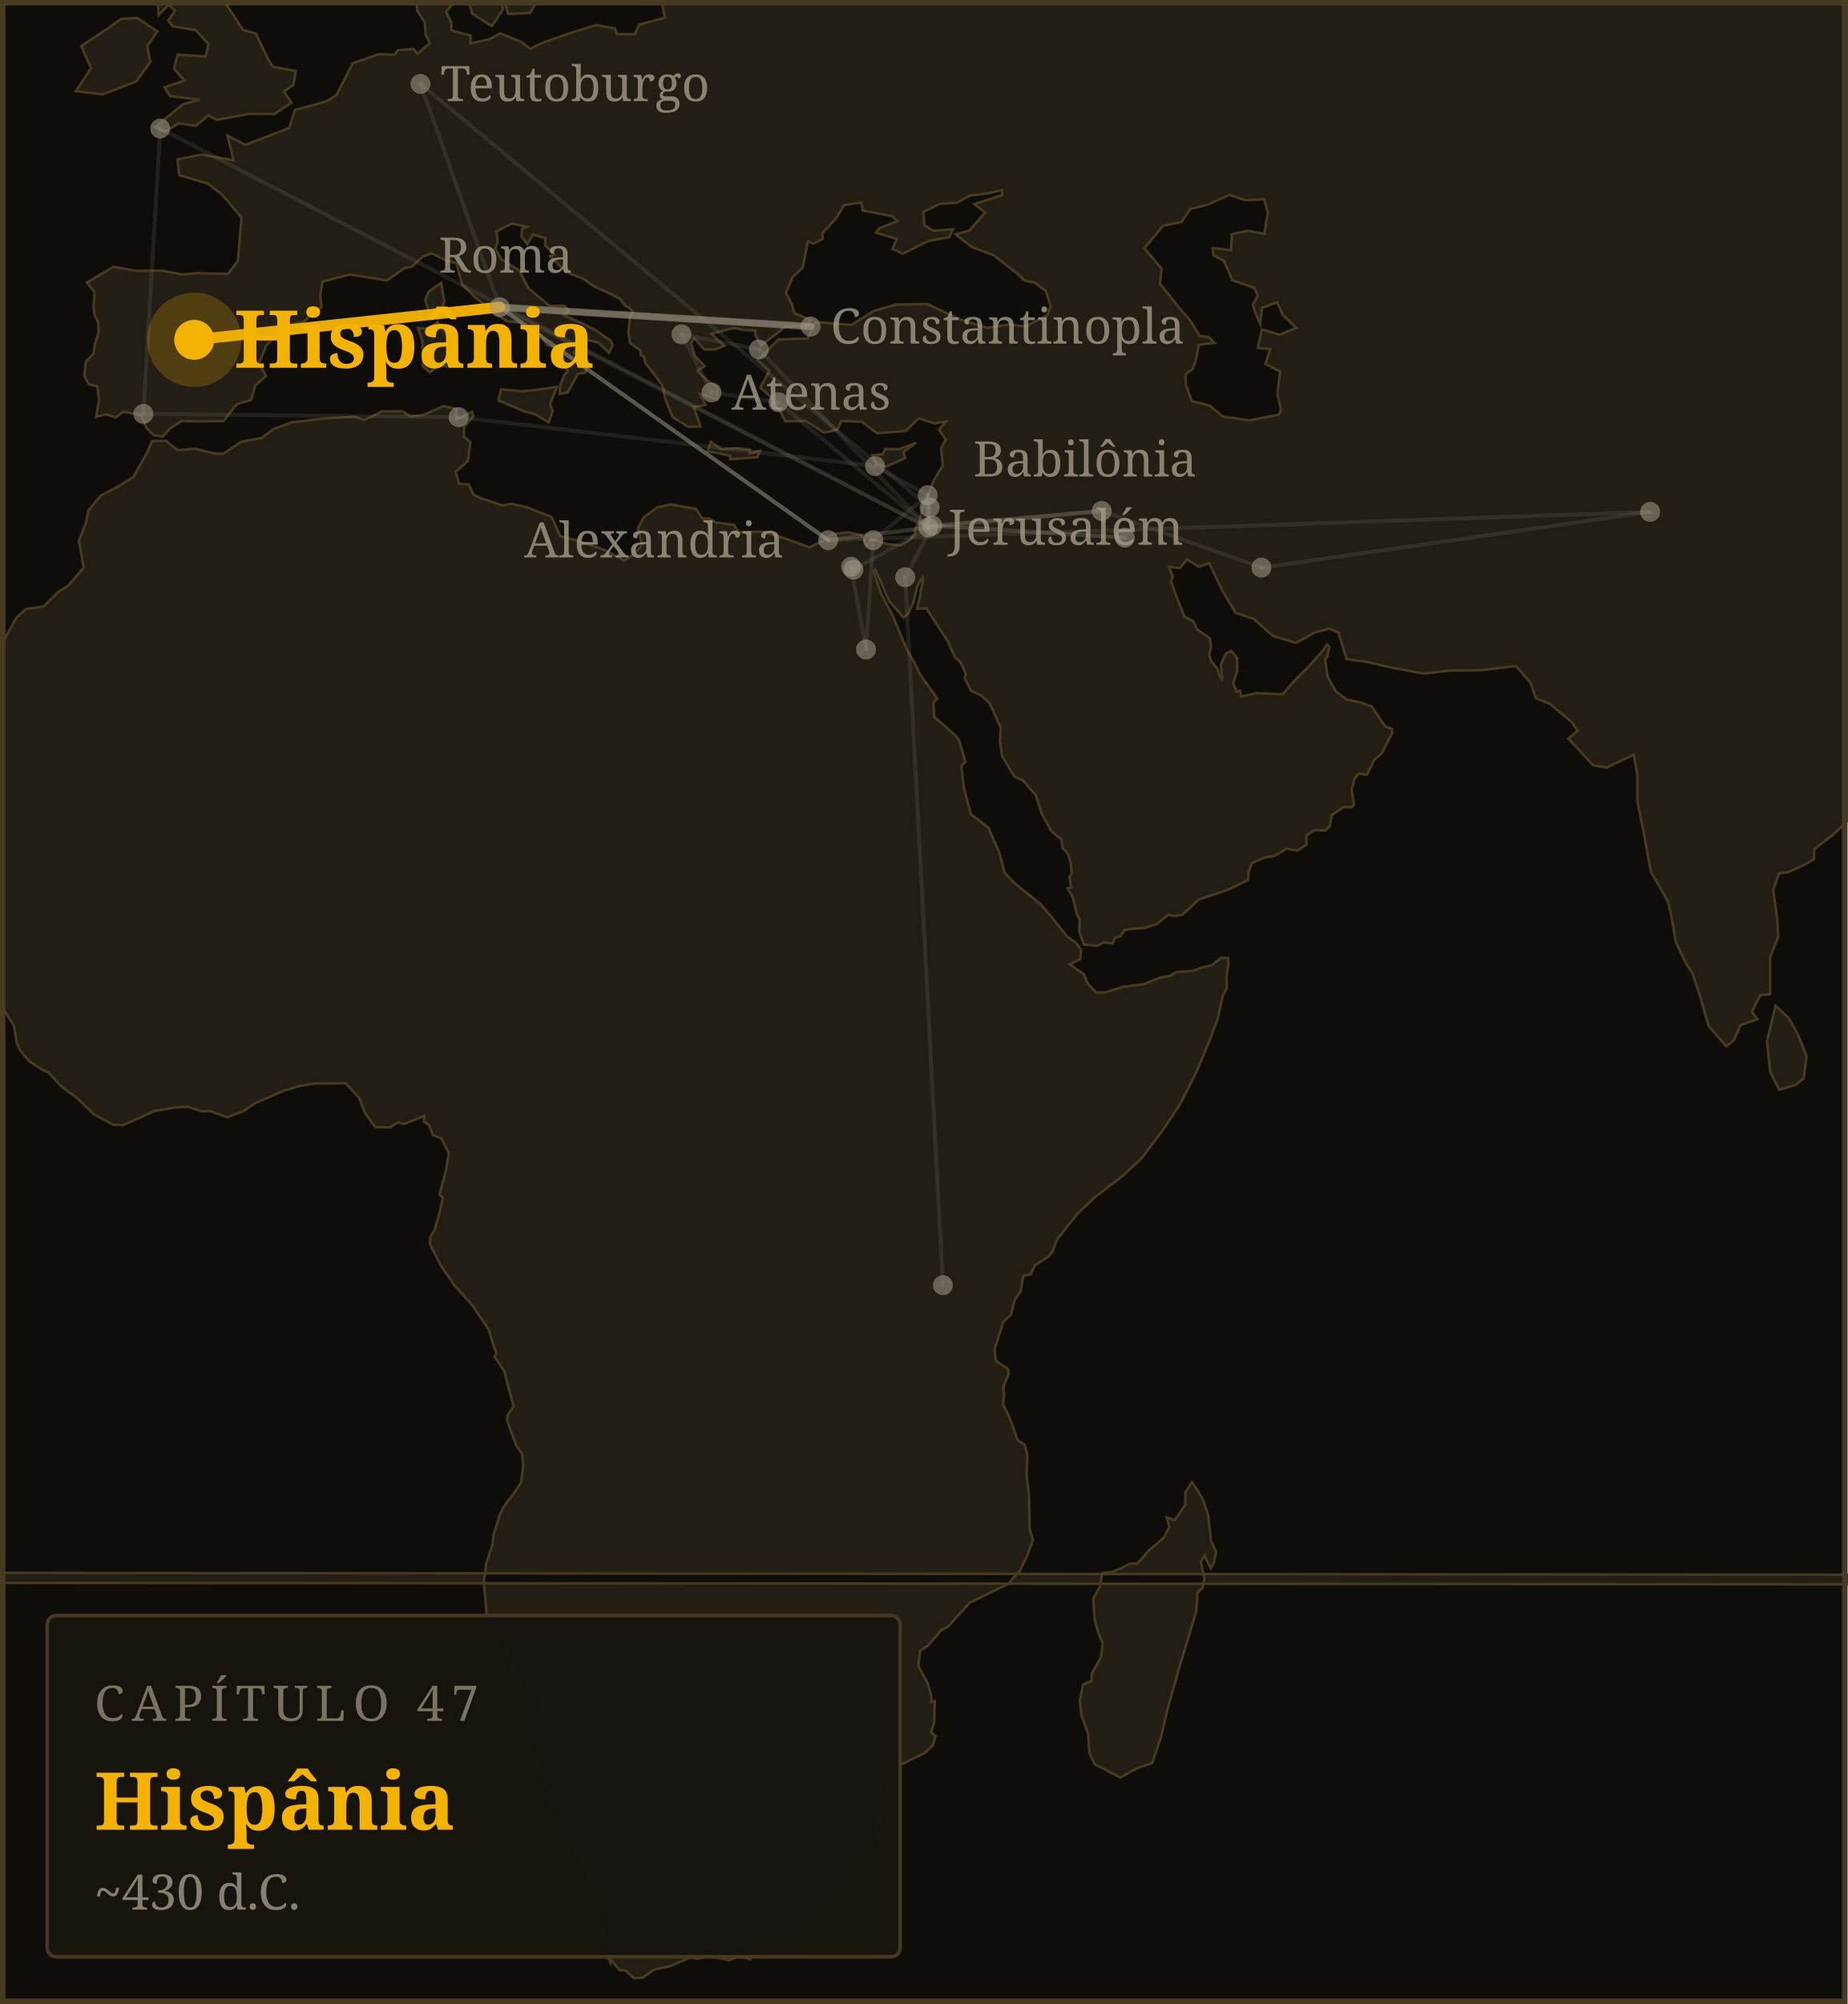
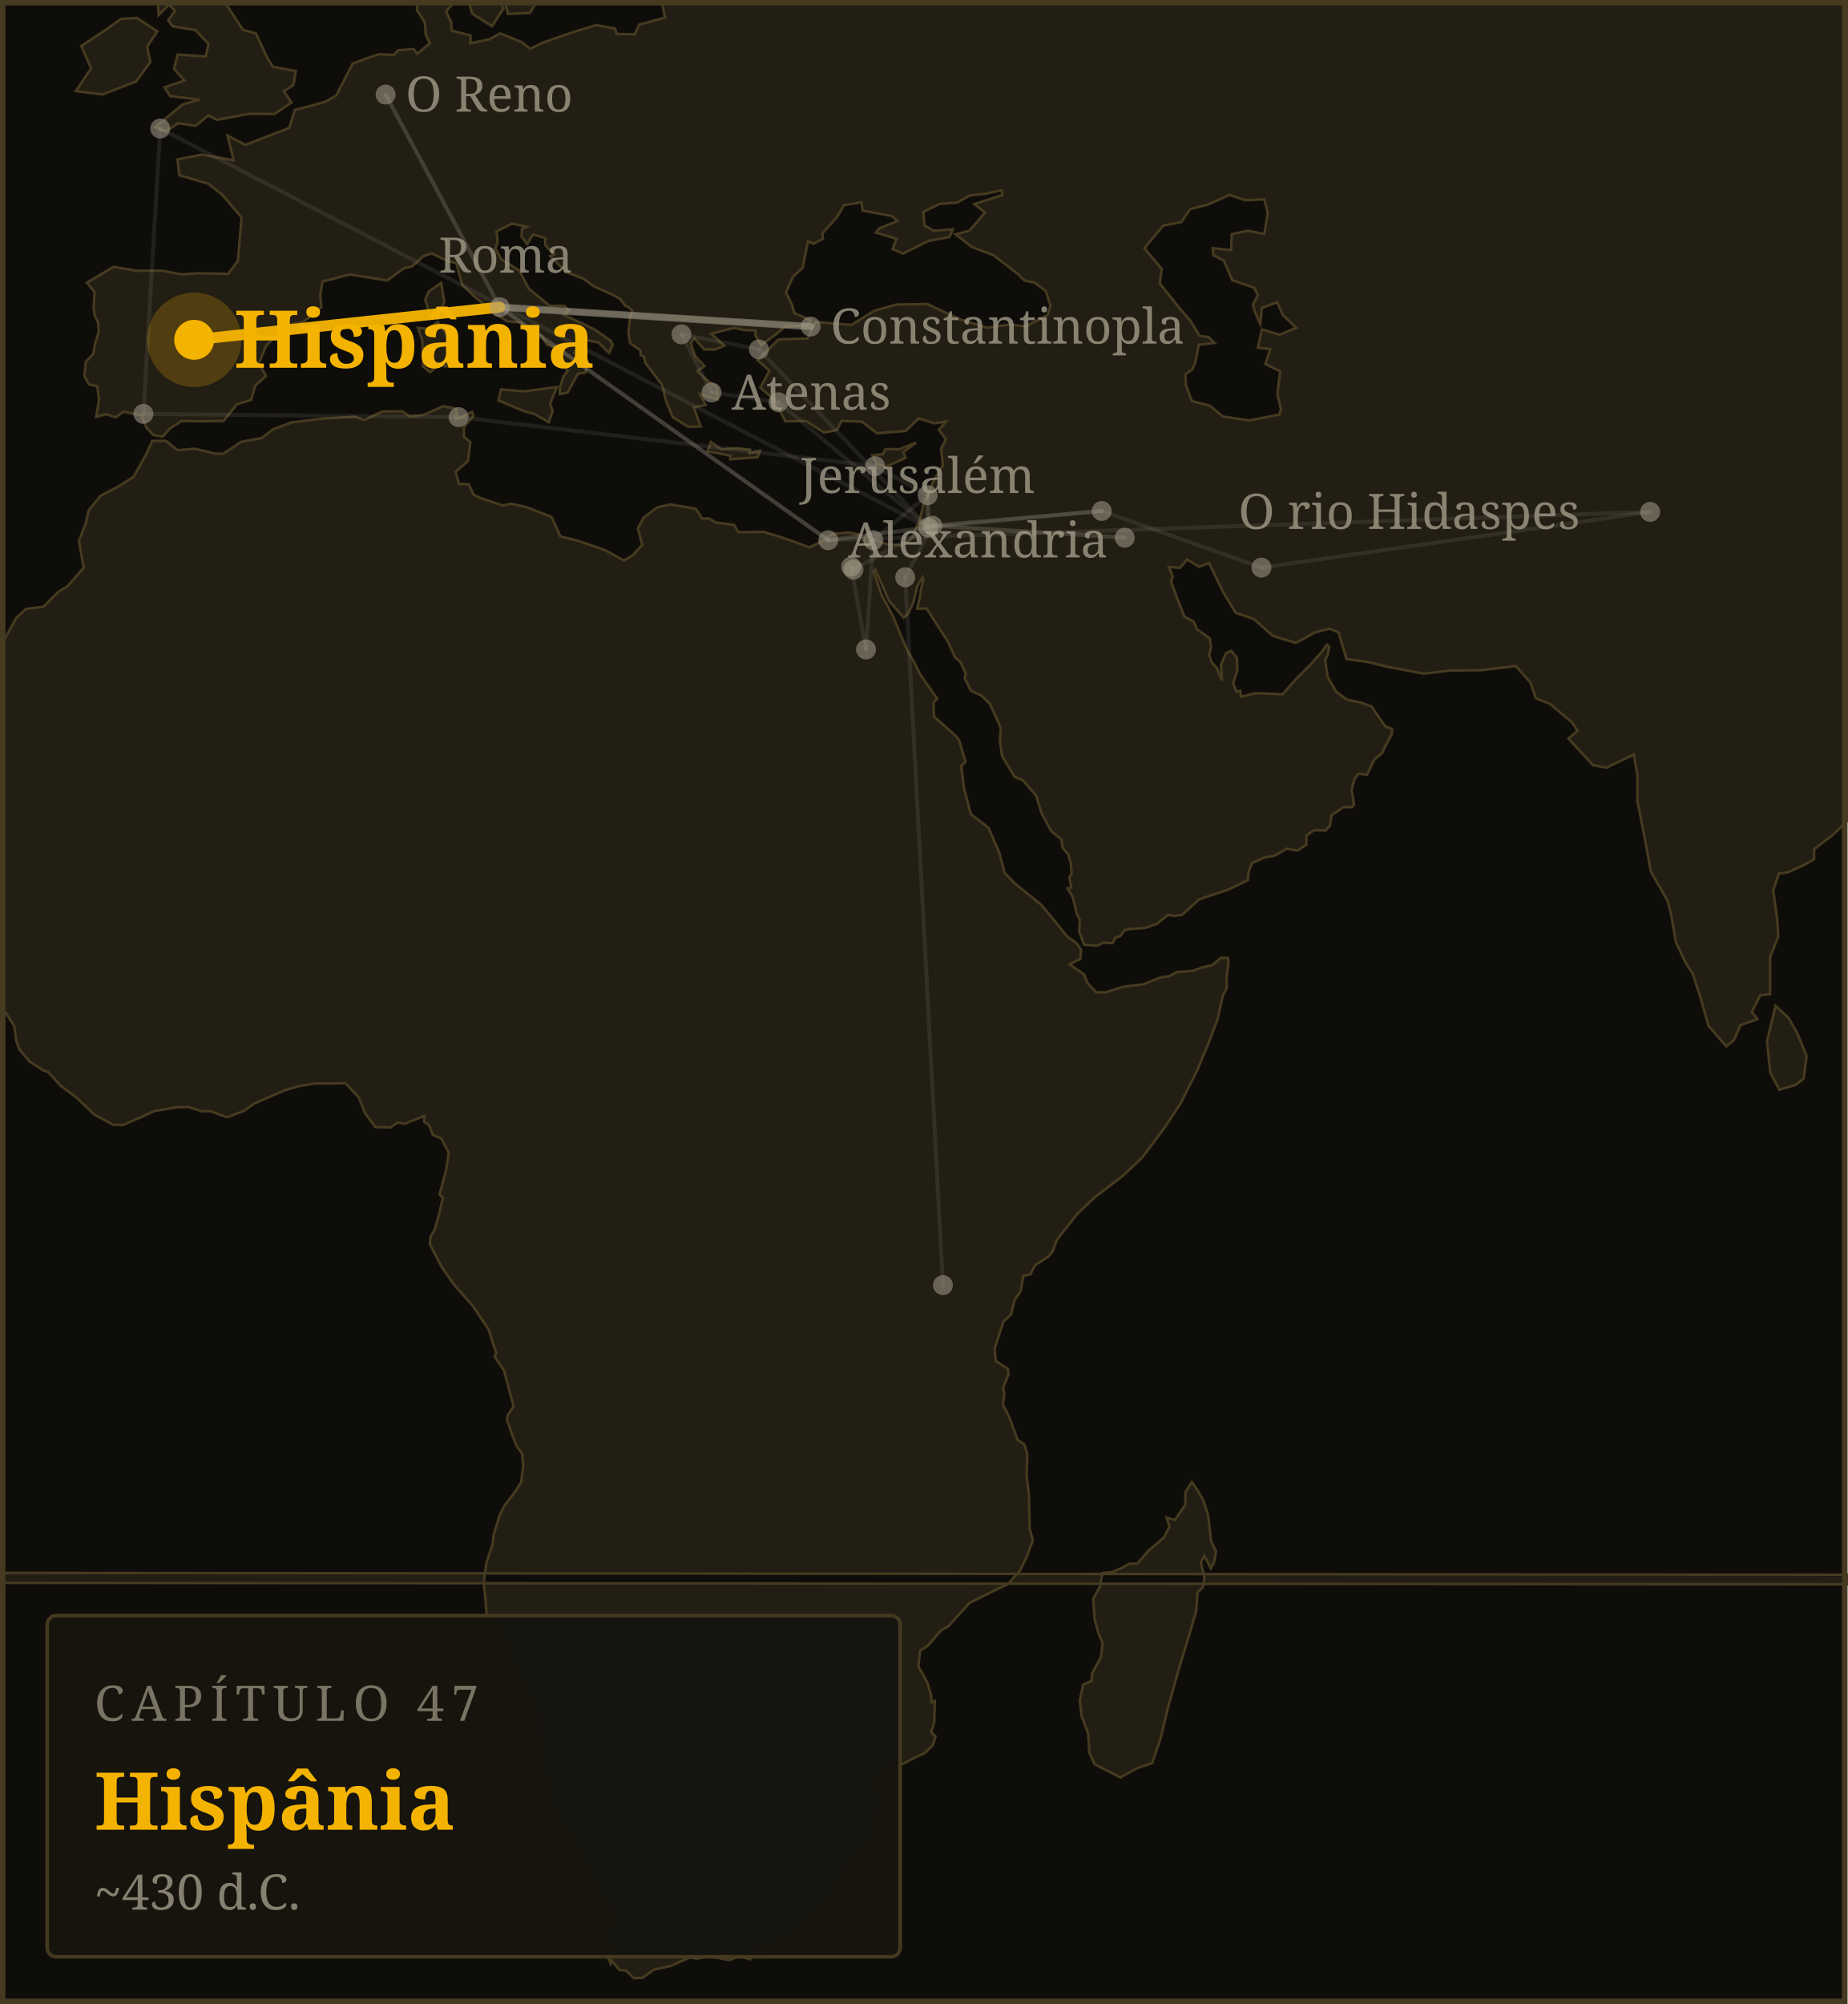
<svg xmlns="http://www.w3.org/2000/svg" viewBox="0 0 1018 1104" width="100%" role="img" aria-label="Mapa da caminhada da família até o capítulo 47">
  <rect width="1018" height="1104" fill="#0e0d0a" />
  <path d="M0.0 872.0L1018.4 872.8L1018.4 867.5L-0.0 866.5Z M665.7 834.7L667.4 849.1L670.1 854.7L669.0 860.5L667.2 864.0L663.7 857.0L661.7 860.5L663.7 869.4L662.8 874.5L659.9 877.3L659.2 887.4L655.1 901.4L650.0 918.0L643.6 940.7L639.6 957.4L634.9 971.3L626.5 974.1L617.4 979.2L611.4 976.1L603.2 971.9L600.3 965.5L599.6 954.9L596.0 945.3L595.0 936.7L596.9 928.0L601.6 926.0L601.7 922.0L606.7 912.9L607.6 905.2L605.2 899.5L603.2 892.0L602.4 880.9L606.0 874.2L607.4 866.6L612.6 866.1L618.4 863.7L622.2 861.5L626.8 861.4L632.7 854.5L641.3 847.1L644.4 841.1L642.9 836.0L647.4 837.4L653.1 829.1L653.3 821.8L656.8 816.5L660.3 821.6L663.1 826.7L665.7 834.7Z M989.5 597.6L980.5 600.4L975.5 590.8L973.7 573.6L978.4 554.1L985.6 560.8L990.4 569.2L995.5 581.7L993.9 594.2L989.5 597.6Z M504.8 243.9L497.8 249.0L498.6 251.3L498.9 252.3L488.2 257.1L483.1 255.6L480.7 250.8L485.7 250.3L486.4 250.3L487.9 247.4L495.4 247.5L504.8 243.9Z M391.8 243.5L397.5 247.6L405.6 246.9L413.3 247.7L413.0 249.8L418.7 248.4L417.4 251.9L402.4 253.0L402.5 251.0L389.9 248.6L391.8 243.5Z M306.8 213.2L303.1 222.7L304.6 226.4L302.4 232.6L294.5 228.0L289.2 226.7L274.7 220.6L276.1 214.5L288.3 215.6L298.9 214.3L306.8 213.2Z M241.2 177.5L247.4 186.0L246.0 201.9L241.3 201.1L237.0 205.1L233.1 201.9L232.7 187.5L230.3 180.6L236.0 181.2L241.2 177.5Z M244.8 166.2L241.4 175.4L236.7 173.0L234.3 164.9L236.4 160.5L243.1 155.9L244.8 166.2Z M75.0 44.9L56.5 52.0L41.8 50.2L50.2 37.6L44.8 25.4L58.9 16.0L66.8 10.4L75.5 9.9L86.7 17.3L81.1 25.6L82.8 34.2L75.0 44.9Z M277.4 4.7L271.1 14.4L260.3 7.6L258.8 2.6L268.9 0.0L274.8 0.0L277.4 4.7Z M113.4 0.0L113.1 0.3L123.8 1.1L133.9 16.5L141.0 18.4L147.4 32.1L150.4 36.8L163.0 39.1L161.7 46.8L156.4 50.3L160.6 56.5L151.2 62.8L137.3 62.7L119.6 66.0L114.8 63.6L107.9 69.3L98.3 67.9L91.0 72.5L85.5 70.1L100.7 57.5L110.0 54.9L93.7 52.9L90.7 48.1L101.6 44.4L95.9 37.9L97.9 30.1L113.4 31.1L114.9 24.2L107.8 16.6L95.2 14.5L92.7 11.3L96.5 5.9L93.0 2.6L87.4 8.3L87.0 0.0Z M1018.4 0.0L1018.4 451.6L1017.8 452.4L1010.0 459.9L999.7 467.8L999.6 473.3L994.5 476.3L985.1 480.6L980.3 481.2L977.1 490.4L979.3 506.0L979.9 515.9L975.4 527.3L975.4 547.7L970.0 548.3L965.3 557.4L968.4 561.4L959.0 564.8L955.5 573.0L951.3 576.4L941.5 565.2L936.7 548.4L932.7 536.3L929.0 530.6L923.5 519.1L920.9 504.1L919.1 496.6L909.7 480.1L905.4 456.9L902.3 441.5L902.3 427.0L900.3 415.7L885.2 422.9L877.8 421.5L864.3 406.9L869.3 402.6L866.2 397.9L854.0 387.7L846.4 384.7L843.3 376.0L835.3 366.9L816.1 369.2L799.2 369.4L784.6 371.1L765.0 367.4L753.7 364.7L742.0 363.1L737.6 348.4L732.6 346.3L724.6 348.4L714.1 354.2L701.4 350.3L690.9 341.0L680.9 337.6L674.0 326.2L666.3 310.2L660.7 312.2L654.1 308.2L650.2 312.9L644.1 312.3L646.2 317.6L645.3 320.3L648.6 329.4L652.7 339.7L657.8 342.5L659.6 346.7L666.7 351.7L667.3 356.7L666.3 360.7L667.6 364.7L670.6 368.1L672.0 372.0L673.5 374.9L672.8 366.2L675.6 359.9L678.5 358.6L681.6 362.4L681.8 369.4L679.5 376.5L681.5 381.1L683.4 380.5L683.8 383.8L691.9 381.9L700.5 382.2L706.8 382.5L713.9 374.4L721.6 366.7L728.2 359.3L731.2 355.2L732.5 356.3L731.5 361.2L730.2 363.4L731.6 372.9L736.3 381.1L742.1 385.4L749.7 387.0L755.8 389.2L760.5 396.1L763.3 400.1L767.0 401.6L767.0 404.3L763.2 411.4L761.6 414.8L757.2 418.6L753.3 426.8L748.6 426.2L746.4 429.1L744.8 435.2L746.1 443.2L745.1 444.7L740.3 444.6L733.8 449.1L732.8 455.0L730.4 457.5L723.9 457.4L719.9 460.4L719.9 465.3L714.9 468.6L709.2 467.5L702.2 471.5L697.4 472.2L689.9 475.4L687.9 480.7L687.7 484.8L677.3 489.9L660.7 495.5L651.4 504.0L646.8 504.6L643.7 503.9L637.6 508.9L631.0 511.2L622.3 511.8L619.6 512.5L617.4 515.7L614.6 516.6L613.1 519.6L607.9 519.3L604.6 521.0L597.4 520.4L594.7 513.3L595.0 506.8L593.3 503.3L591.2 494.4L588.3 489.4L590.3 488.9L589.3 483.4L590.5 481.1L590.1 475.8L588.7 470.7L585.6 467.1L584.8 462.3L579.4 458.0L573.9 447.9L570.9 438.2L563.7 429.9L559.1 427.9L552.2 416.5L551.0 408.2L551.5 401.0L545.5 387.7L540.7 383.1L535.1 380.6L531.6 373.7L532.2 371.0L529.3 364.8L526.3 362.1L522.2 353.2L515.9 343.5L510.6 335.2L505.4 335.3L507.0 328.7L507.5 324.5L508.8 319.7L508.4 318.0L505.5 322.8L503.3 331.9L500.4 338.1L498.0 340.2L494.5 336.3L489.9 331.0L482.4 313.8L481.4 314.9L485.7 327.5L492.1 339.6L499.9 358.3L503.7 364.8L507.1 371.6L516.4 384.9L514.4 387.0L514.7 394.8L526.8 405.5L528.6 408.0L532.0 419.8L529.7 421.9L531.2 434.3L535.0 448.6L539.0 451.6L544.7 456.0L550.7 469.9L553.6 480.9L559.3 486.8L573.4 498.1L579.2 504.9L584.8 511.9L588.1 516.0L593.2 519.6L595.7 523.3L595.3 528.3L589.4 531.2L593.9 534.4L597.3 536.7L599.3 541.6L604.0 546.7L609.1 546.7L618.9 543.6L630.2 542.2L639.4 538.5L644.6 537.7L648.3 535.5L654.2 535.1L657.5 534.8L662.3 533.0L667.8 531.8L672.7 527.7L676.7 527.7L676.9 531.0L675.9 538.0L676.0 544.3L673.8 548.6L670.9 561.6L665.8 575.0L659.4 590.3L650.5 607.9L641.6 621.4L629.4 637.7L619.0 647.5L603.5 659.4L593.8 668.5L582.4 683.0L580.0 689.4L577.7 692.2L570.4 697.0L567.8 702.0L563.9 702.9L562.4 711.3L559.1 716.2L557.1 724.2L552.9 728.1L548.1 742.9L548.7 749.7L555.4 754.1L555.7 757.2L552.8 764.4L553.4 768.1L552.7 773.8L556.4 781.3L560.7 793.2L564.5 795.8L566.1 801.2L565.7 813.1L567.0 823.7L567.4 842.4L569.2 848.3L566.1 856.9L562.1 865.2L555.5 872.6L546.0 877.2L534.3 883.0L522.6 895.9L518.6 898.1L511.3 906.6L507.0 909.4L506.1 918.0L511.1 927.1L513.1 934.1L513.2 937.7L515.1 937.1L514.8 948.8L513.1 954.4L515.5 956.5L514.0 961.5L509.6 965.7L501.1 969.8L488.6 976.3L484.0 980.7L484.9 985.8L487.6 986.6L486.7 992.9L484.1 1001.6L482.9 1011.6L480.2 1017.0L473.1 1023.1L471.0 1024.8L466.6 1030.9L463.7 1037.1L457.8 1045.7L446.1 1058.1L438.8 1065.3L430.9 1070.7L420.0 1075.4L414.8 1076.0L413.4 1079.3L407.1 1077.6L401.9 1079.9L390.7 1077.5L384.4 1079.0L380.1 1078.4L369.4 1083.1L360.5 1085.0L354.1 1089.5L349.3 1089.8L345.0 1085.6L341.4 1085.3L337.0 1080.0L336.5 1081.6L335.1 1078.4L335.2 1071.4L331.8 1063.3L335.1 1061.1L334.9 1051.9L328.0 1040.7L322.8 1030.5L322.8 1030.5L315.4 1014.9L307.6 1005.9L303.6 997.1L301.3 985.4L298.7 976.7L295.2 958.2L295.0 943.9L293.7 937.3L289.6 932.4L284.2 922.5L278.8 908.1L276.5 900.5L268.1 888.8L267.4 879.6L266.5 872.1L267.9 861.5L271.5 850.5L272.0 845.4L275.4 834.6L277.9 829.6L283.8 821.8L287.2 816.5L288.3 807.6L287.7 800.8L284.6 796.5L281.8 789.2L279.3 782.0L279.9 779.5L283.0 774.7L279.9 763.2L277.8 755.1L272.6 747.5L273.5 745.2L272.1 741.5L269.3 732.5L260.8 719.7L250.1 707.6L243.2 697.7L236.9 685.3L237.2 681.4L239.5 677.5L242.0 668.8L244.1 659.9L242.2 658.1L245.8 644.6L247.3 635.1L243.2 627.2L238.5 625.2L236.4 619.8L233.7 618.0L233.8 614.7L223.0 619.1L219.1 618.4L215.1 621.1L206.8 620.9L201.2 613.3L197.8 604.7L190.4 596.7L182.6 596.9L173.5 596.9L164.9 598.3L156.5 600.8L140.2 607.9L134.4 612.0L125.1 615.5L115.8 612.1L111.1 612.2L103.8 609.8L97.2 610.0L84.9 612.1L77.6 615.5L67.4 619.9L65.3 619.6L62.6 619.7L51.9 614.0L42.5 604.9L33.6 598.3L26.6 590.6L23.8 589.7L16.3 584.8L10.9 578.4L9.1 574.0L7.8 565.2L3.3 558.1L0.0 554.3L0.0 354.0L2.3 352.6L9.0 340.3L14.3 335.5L24.0 334.2L32.2 326.0L37.4 322.8L46.1 312.8L43.5 297.9L47.5 287.6L48.8 281.2L55.5 273.1L65.9 267.6L73.6 262.7L80.6 250.2L83.9 242.9L91.5 242.9L97.8 248.0L107.6 247.2L118.4 249.9L123.0 250.0L132.9 243.4L144.2 241.3L150.7 236.4L160.7 232.7L178.4 230.6L195.5 229.6L200.8 231.4L210.6 226.7L221.7 226.6L225.9 229.4L233.0 228.7L244.3 223.8L251.6 225.2L251.3 231.3L260.1 226.9L260.9 229.2L255.7 235.1L255.6 240.6L259.2 243.6L257.8 254.0L251.0 260.0L253.0 266.6L258.3 266.8L260.9 272.5L264.9 274.4L277.1 278.5L281.5 277.5L290.1 279.4L303.9 284.8L308.8 295.5L318.1 297.8L332.8 302.8L343.8 308.8L348.9 305.7L353.9 300.2L351.5 291.0L354.7 285.1L362.2 279.5L369.4 277.9L383.4 280.3L387.0 285.7L390.9 285.7L394.2 287.8L404.5 289.2L407.0 293.2L420.8 293.0L430.9 296.1L441.1 299.7L446.0 301.6L454.0 297.7L458.2 294.3L467.4 293.3L474.8 294.8L477.6 300.8L480.1 296.9L488.4 299.7L496.5 300.4L501.6 297.4L504.6 293.4L503.9 292.7L506.7 287.1L508.8 278.1L510.2 275.0L510.5 274.9L514.3 265.1L519.4 256.7L519.6 256.3L518.6 247.1L521.2 242.1L517.4 236.7L521.3 232.2L515.0 233.2L506.2 230.5L499.1 237.4L483.3 238.7L474.9 232.3L463.7 231.9L461.3 236.8L454.1 238.3L444.1 231.9L432.8 232.1L426.6 220.2L419.0 213.5L424.0 204.2L417.5 198.4L429.0 187.0L445.0 186.5L449.4 177.4L469.2 179.0L481.7 171.2L493.8 167.8L511.0 167.5L529.1 176.0L544.0 180.6L556.1 178.8L565.1 179.8L577.3 173.6L578.9 168.5L576.3 160.3L570.3 155.8L564.5 154.5L560.7 150.8L547.5 140.6L535.6 136.1L526.6 129.1L534.2 127.1L542.8 117.1L537.0 112.4L552.3 107.5L552.0 104.8L542.7 106.8L534.4 107.7L527.5 111.6L517.8 112.3L508.8 116.7L509.4 124.2L514.5 127.1L525.1 126.4L523.1 130.6L511.7 132.7L497.6 139.7L491.8 137.2L494.1 131.6L482.7 128.1L484.6 125.8L494.5 121.8L491.5 119.0L475.4 116.0L474.7 111.5L465.1 113.0L461.2 119.6L453.2 128.5L453.4 131.6L448.3 134.2L445.2 133.0L442.3 147.5L436.9 152.5L433.1 161.1L436.4 167.9L437.7 172.5L446.8 176.4L444.8 179.3L432.5 180.0L428.1 183.7L419.4 190.2L416.2 184.6L416.3 182.1L409.9 181.8L404.5 180.6L391.9 183.8L399.1 190.5L393.9 192.5L388.1 192.5L382.6 186.3L380.6 188.9L383.0 196.1L388.2 201.7L384.2 204.4L390.0 209.9L395.2 213.4L395.3 220.1L385.7 217.0L388.8 223.1L382.2 224.3L386.1 234.9L379.2 235.1L370.7 229.8L366.8 220.3L365.0 212.3L360.9 206.8L355.6 199.9L354.9 196.5L353.1 195.7L352.9 193.0L347.2 189.0L346.3 183.3L347.1 175.1L348.5 171.4L346.8 169.5L344.6 168.5L341.7 164.6L337.2 162.2L327.4 157.8L321.4 153.5L311.9 149.9L303.2 141.1L305.3 140.2L300.5 135.1L300.4 131.1L293.7 129.2L290.5 134.4L287.4 130.3L287.6 126.2L288.0 126.0L290.3 124.9L282.1 123.2L273.6 127.4L274.2 133.4L272.9 136.8L276.3 142.9L286.1 149.0L291.3 158.9L302.9 168.5L311.0 168.5L313.5 171.1L310.6 173.5L319.9 177.8L327.6 181.5L336.5 187.7L337.6 190.0L335.6 194.3L329.8 188.7L320.8 186.7L316.4 194.4L323.9 198.9L322.7 205.2L318.4 205.9L312.8 216.2L308.5 217.1L308.5 213.4L310.7 207.0L312.9 204.4L308.9 197.5L305.7 191.4L301.4 189.9L298.3 184.7L291.6 182.6L287.1 177.7L279.4 177.0L271.3 171.5L261.8 163.7L254.7 156.8L251.5 145.0L246.3 143.6L237.9 139.6L233.1 141.2L227.1 146.8L222.8 147.7L213.3 154.5L192.8 151.2L177.7 155.1L176.5 162.3L177.1 169.3L167.2 177.3L153.9 179.8L153.0 183.9L146.6 190.5L142.6 200.3L146.6 207.1L140.6 212.5L138.4 220.3L130.5 222.7L123.2 231.9L110.0 232.1L100.1 231.9L93.6 236.1L89.6 240.6L84.5 239.6L80.7 235.6L77.7 228.7L68.0 226.8L63.8 229.9L58.4 228.2L53.0 229.6L54.6 220.2L53.6 212.8L49.0 211.7L46.5 207.1L47.3 199.3L51.5 194.9L52.2 190.1L54.4 182.9L54.1 177.8L52.1 173.5L51.6 169.4L52.1 160.9L47.9 155.7L62.6 147.0L75.3 149.2L89.2 149.1L100.3 151.2L108.9 150.5L125.7 150.9L131.1 143.7L133.1 119.8L122.4 107.2L114.7 101.2L98.8 96.5L97.8 87.8L111.2 85.2L128.7 88.3L125.4 74.7L135.2 79.8L159.4 70.5L162.5 60.6L171.6 58.2L179.9 55.8L185.3 52.6L194.4 34.9L208.6 29.9L217.3 30.2L219.3 27.7L228.0 27.0L229.9 29.7L236.9 23.8L234.6 19.2L234.1 12.4L229.9 5.8L229.7 0.0L251.3 0.0L245.8 6.4L248.6 12.2L248.8 16.8L259.3 19.6L259.2 23.9L269.8 21.6L275.6 18.4L287.3 23.1L292.2 26.9L299.3 23.4L315.6 17.8L328.6 13.8L339.0 15.8L339.8 18.7L349.8 18.9L352.2 13.6L366.5 9.7L364.4 0.0L296.4 0.0L292.0 7.1L280.0 7.7L277.8 0.0Z M655.9 176.6L661.1 185.1L666.0 185.7L669.2 188.9L660.6 189.9L658.8 199.2L657.1 203.4L653.2 206.2L653.5 212.2L656.8 221.0L666.6 223.5L673.9 229.5L688.6 231.6L704.9 228.4L705.9 225.6L703.9 217.1L705.4 204.6L697.3 200.5L700.0 192.3L693.1 191.6L695.4 181.5L705.2 184.4L714.3 180.6L706.8 173.4L703.8 166.5L695.4 169.6L694.4 178.4L691.1 170.6L690.5 167.7L693.1 162.7L691.1 158.5L679.1 154.4L674.4 143.6L668.6 140.6L668.3 136.7L678.4 137.8L678.8 129.0L687.6 127.1L696.7 128.9L698.6 117.2L696.7 109.8L686.3 110.3L677.5 107.4L665.5 112.7L655.8 115.2L651.0 122.3L641.0 124.3L630.6 136.7L640.1 148.1L639.1 156.2L650.4 170.3L655.9 176.6Z" fill="#221e14" stroke="#463a20" stroke-width="1.4" />
  <path d="M519.6 708.0L498.8 318.0" fill="none" stroke="#a39b88" stroke-width="2.2" stroke-linecap="round" opacity="0.14" />
  <path d="M498.8 318.0L513.8 289.6" fill="none" stroke="#a39b88" stroke-width="2.2" stroke-linecap="round" opacity="0.14" />
  <path d="M513.8 289.6L619.8 296.2" fill="none" stroke="#a39b88" stroke-width="2.2" stroke-linecap="round" opacity="0.14" />
  <path d="M619.8 296.2L513.8 289.6" fill="none" stroke="#a39b88" stroke-width="2.2" stroke-linecap="round" opacity="0.14" />
  <path d="M513.8 289.6L607.1 281.5" fill="none" stroke="#a39b88" stroke-width="2.2" stroke-linecap="round" opacity="0.14" />
  <path d="M607.1 281.5L513.8 289.6" fill="none" stroke="#a39b88" stroke-width="2.2" stroke-linecap="round" opacity="0.14" />
  <path d="M513.8 289.6L470.3 313.8" fill="none" stroke="#a39b88" stroke-width="2.2" stroke-linecap="round" opacity="0.14" />
  <path d="M470.3 313.8L469.0 312.2" fill="none" stroke="#a39b88" stroke-width="2.2" stroke-linecap="round" opacity="0.14" />
  <path d="M469.0 312.2L477.2 357.8" fill="none" stroke="#a39b88" stroke-width="2.2" stroke-linecap="round" opacity="0.14" />
  <path d="M477.2 357.8L481.2 297.6" fill="none" stroke="#a39b88" stroke-width="2.2" stroke-linecap="round" opacity="0.14" />
  <path d="M481.2 297.6L511.2 272.8" fill="none" stroke="#a39b88" stroke-width="2.2" stroke-linecap="round" opacity="0.14" />
  <path d="M511.2 272.8L482.2 256.8" fill="none" stroke="#a39b88" stroke-width="2.2" stroke-linecap="round" opacity="0.14" />
  <path d="M482.2 256.8L252.7 229.8" fill="none" stroke="#a39b88" stroke-width="2.2" stroke-linecap="round" opacity="0.14" />
  <path d="M252.7 229.8L79.0 228.0" fill="none" stroke="#a39b88" stroke-width="2.2" stroke-linecap="round" opacity="0.14" />
  <path d="M79.0 228.0L88.3 70.8" fill="none" stroke="#a39b88" stroke-width="2.2" stroke-linecap="round" opacity="0.14" />
  <path d="M88.3 70.8L511.5 290.6" fill="none" stroke="#a39b88" stroke-width="2.2" stroke-linecap="round" opacity="0.14" />
  <path d="M511.5 290.6L511.2 272.8" fill="none" stroke="#a39b88" stroke-width="2.2" stroke-linecap="round" opacity="0.14" />
  <path d="M511.2 272.8L511.5 290.6" fill="none" stroke="#a39b88" stroke-width="2.2" stroke-linecap="round" opacity="0.14" />
  <path d="M511.5 290.6L429.0 221.6" fill="none" stroke="#a39b88" stroke-width="2.2" stroke-linecap="round" opacity="0.14" />
  <path d="M429.0 221.6L392.1 216.2" fill="none" stroke="#a39b88" stroke-width="2.2" stroke-linecap="round" opacity="0.14" />
  <path d="M392.1 216.2L375.5 184.2" fill="none" stroke="#a39b88" stroke-width="2.2" stroke-linecap="round" opacity="0.14" />
  <path d="M375.5 184.2L418.2 192.5" fill="none" stroke="#a39b88" stroke-width="2.2" stroke-linecap="round" opacity="0.14" />
  <path d="M418.2 192.5L511.5 290.6" fill="none" stroke="#a39b88" stroke-width="2.2" stroke-linecap="round" opacity="0.14" />
  <path d="M511.5 290.6L607.1 281.5" fill="none" stroke="#a39b88" stroke-width="2.2" stroke-linecap="round" opacity="0.14" />
  <path d="M607.1 281.5L695.1 312.7" fill="none" stroke="#a39b88" stroke-width="2.2" stroke-linecap="round" opacity="0.14" />
  <path d="M695.1 312.7L909.3 282.0" fill="none" stroke="#a39b88" stroke-width="2.2" stroke-linecap="round" opacity="0.14" />
  <path d="M909.3 282.0L456.4 297.6" fill="none" stroke="#a39b88" stroke-width="2.2" stroke-linecap="round" opacity="0.14" />
  <path d="M456.4 297.6L511.5 290.6" fill="none" stroke="#a39b88" stroke-width="2.2" stroke-linecap="round" opacity="0.14" />
  <path d="M511.5 290.6L456.4 297.6" fill="none" stroke="#a39b88" stroke-width="2.2" stroke-linecap="round" opacity="0.14" />
  <path d="M456.4 297.6L275.4 169.2" fill="none" stroke="#a39b88" stroke-width="2.2" stroke-linecap="round" opacity="0.14" />
-   <path d="M275.4 169.2L456.4 297.6" fill="none" stroke="#a39b88" stroke-width="2.2" stroke-linecap="round" opacity="0.14" />
-   <path d="M456.4 297.6L275.4 169.2" fill="none" stroke="#a39b88" stroke-width="2.2" stroke-linecap="round" opacity="0.14" />
-   <path d="M275.4 169.2L231.7 46.2" fill="none" stroke="#a39b88" stroke-width="2.2" stroke-linecap="round" opacity="0.14" />
-   <path d="M231.7 46.2L512.3 279.6" fill="none" stroke="#a39b88" stroke-width="2.2" stroke-linecap="round" opacity="0.14" />
-   <path d="M512.3 279.6L511.5 290.6" fill="none" stroke="#a39b88" stroke-width="2.2" stroke-linecap="round" opacity="0.14" />
-   <path d="M511.5 290.6L275.4 169.2" fill="none" stroke="#a39b88" stroke-width="2.2" stroke-linecap="round" opacity="0.14" />
+   <path d="M275.4 169.2L212.5 52.1" fill="none" stroke="#a39b88" stroke-width="2.2" stroke-linecap="round" opacity="0.14" />
+   <path d="M212.5 52.1L275.4 169.2" fill="none" stroke="#a39b88" stroke-width="2.2" stroke-linecap="round" opacity="0.14" />
  <path d="M275.4 169.2L456.4 297.6" fill="none" stroke="#a39b88" stroke-width="2.2" stroke-linecap="round" opacity="0.14" />
  <path d="M456.4 297.6L275.4 169.2" fill="none" stroke="#a39b88" stroke-width="2.2" stroke-linecap="round" opacity="0.14" />
  <path d="M275.4 169.2L446.7 179.9" fill="none" stroke="#a39b88" stroke-width="3.2" stroke-linecap="round" opacity="0.3" />
  <path d="M446.7 179.9L275.4 169.2" fill="none" stroke="#a39b88" stroke-width="4.0" stroke-linecap="round" opacity="0.5" />
  <path d="M275.4 169.2L107.0 187.2" fill="none" stroke="#f5b301" stroke-width="6.0" stroke-linecap="round" opacity="0.95" />
  <circle cx="107.0" cy="187.2" r="26" fill="#f5b301" opacity="0.22" />
  <circle cx="107.0" cy="187.2" r="11" fill="#f5b301" />
  <circle cx="275.4" cy="169.2" r="5.5" fill="#a39b88" opacity="0.55" />
+   <circle cx="456.4" cy="297.6" r="5.5" fill="#a39b88" opacity="0.55" />
  <circle cx="511.5" cy="290.6" r="5.5" fill="#a39b88" opacity="0.55" />
-   <circle cx="456.4" cy="297.6" r="5.5" fill="#a39b88" opacity="0.55" />
+   <circle cx="513.8" cy="289.6" r="5.5" fill="#a39b88" opacity="0.55" />
  <circle cx="392.1" cy="216.2" r="5.5" fill="#a39b88" opacity="0.55" />
-   <circle cx="513.8" cy="289.6" r="5.5" fill="#a39b88" opacity="0.55" />
  <circle cx="607.1" cy="281.5" r="5.5" fill="#a39b88" opacity="0.55" />
  <circle cx="511.2" cy="272.8" r="5.5" fill="#a39b88" opacity="0.55" />
  <circle cx="446.7" cy="179.9" r="5.5" fill="#a39b88" opacity="0.55" />
-   <circle cx="512.3" cy="279.6" r="5.5" fill="#a39b88" opacity="0.55" />
-   <circle cx="231.7" cy="46.2" r="5.5" fill="#a39b88" opacity="0.55" />
+   <circle cx="212.5" cy="52.1" r="5.5" fill="#a39b88" opacity="0.55" />
  <circle cx="909.3" cy="282.0" r="5.5" fill="#a39b88" opacity="0.55" />
  <circle cx="695.1" cy="312.7" r="5.5" fill="#a39b88" opacity="0.55" />
  <circle cx="418.2" cy="192.5" r="5.5" fill="#a39b88" opacity="0.55" />
  <circle cx="375.5" cy="184.2" r="5.5" fill="#a39b88" opacity="0.55" />
  <circle cx="429.0" cy="221.6" r="5.5" fill="#a39b88" opacity="0.55" />
  <circle cx="88.3" cy="70.8" r="5.5" fill="#a39b88" opacity="0.55" />
  <circle cx="79.0" cy="228.0" r="5.5" fill="#a39b88" opacity="0.55" />
  <circle cx="252.7" cy="229.8" r="5.5" fill="#a39b88" opacity="0.55" />
  <circle cx="482.2" cy="256.8" r="5.5" fill="#a39b88" opacity="0.55" />
  <circle cx="481.2" cy="297.6" r="5.5" fill="#a39b88" opacity="0.55" />
  <circle cx="477.2" cy="357.8" r="5.5" fill="#a39b88" opacity="0.55" />
  <circle cx="469.0" cy="312.2" r="5.5" fill="#a39b88" opacity="0.55" />
  <circle cx="470.3" cy="313.8" r="5.5" fill="#a39b88" opacity="0.55" />
  <circle cx="619.8" cy="296.2" r="5.5" fill="#a39b88" opacity="0.55" />
  <circle cx="498.8" cy="318.0" r="5.5" fill="#a39b88" opacity="0.55" />
  <circle cx="519.6" cy="708.0" r="5.5" fill="#a39b88" opacity="0.55" />
  <text x="129.0" y="202.6" font-family="Georgia,serif" font-size="44" font-weight="bold" fill="#f5b301">Hispânia</text>
  <text x="241.7" y="150.2" font-family="Georgia,serif" font-size="27" fill="#a39b88" opacity="0.8">Roma</text>
-   <text x="522.5" y="300.1" font-family="Georgia,serif" font-size="27" fill="#a39b88" opacity="0.8">Jerusalém</text>
-   <text x="288.9" y="307.1" font-family="Georgia,serif" font-size="27" fill="#a39b88" opacity="0.8">Alexandria</text>
+   <text x="467.4" y="307.1" font-family="Georgia,serif" font-size="27" fill="#a39b88" opacity="0.8">Alexandria</text>
+   <text x="440.7" y="271.6" font-family="Georgia,serif" font-size="27" fill="#a39b88" opacity="0.8">Jerusalém</text>
  <text x="403.1" y="225.7" font-family="Georgia,serif" font-size="27" fill="#a39b88" opacity="0.8">Atenas</text>
-   <text x="536.3" y="262.5" font-family="Georgia,serif" font-size="27" fill="#a39b88" opacity="0.8">Babilônia</text>
  <text x="457.7" y="189.3" font-family="Georgia,serif" font-size="27" fill="#a39b88" opacity="0.8">Constantinopla</text>
-   <text x="242.7" y="55.7" font-family="Georgia,serif" font-size="27" fill="#a39b88" opacity="0.8">Teutoburgo</text>
+   <text x="223.5" y="61.5" font-family="Georgia,serif" font-size="27" fill="#a39b88" opacity="0.8">O Reno</text>
+   <text x="682.4" y="291.4" font-family="Georgia,serif" font-size="27" fill="#a39b88" opacity="0.8">O rio Hidaspes</text>
  <rect x="26" y="890" width="470" height="188" rx="5" fill="#16140e" stroke="#463a20" stroke-width="2" opacity="0.96" />
  <text x="52" y="948" font-family="Georgia,serif" font-size="27" letter-spacing="4" fill="#a39b88" opacity="0.7">CAPÍTULO 47</text>
  <text x="52" y="1008" font-family="Georgia,serif" font-size="44" font-weight="bold" fill="#f5b301">Hispânia</text>
  <text x="52" y="1052" font-family="Georgia,serif" font-size="27" fill="#a39b88" opacity="0.8">~430 d.C.</text>
  <rect x="1.5" y="1.5" width="1015" height="1101" fill="none" stroke="#463a20" stroke-width="3" />
</svg>
